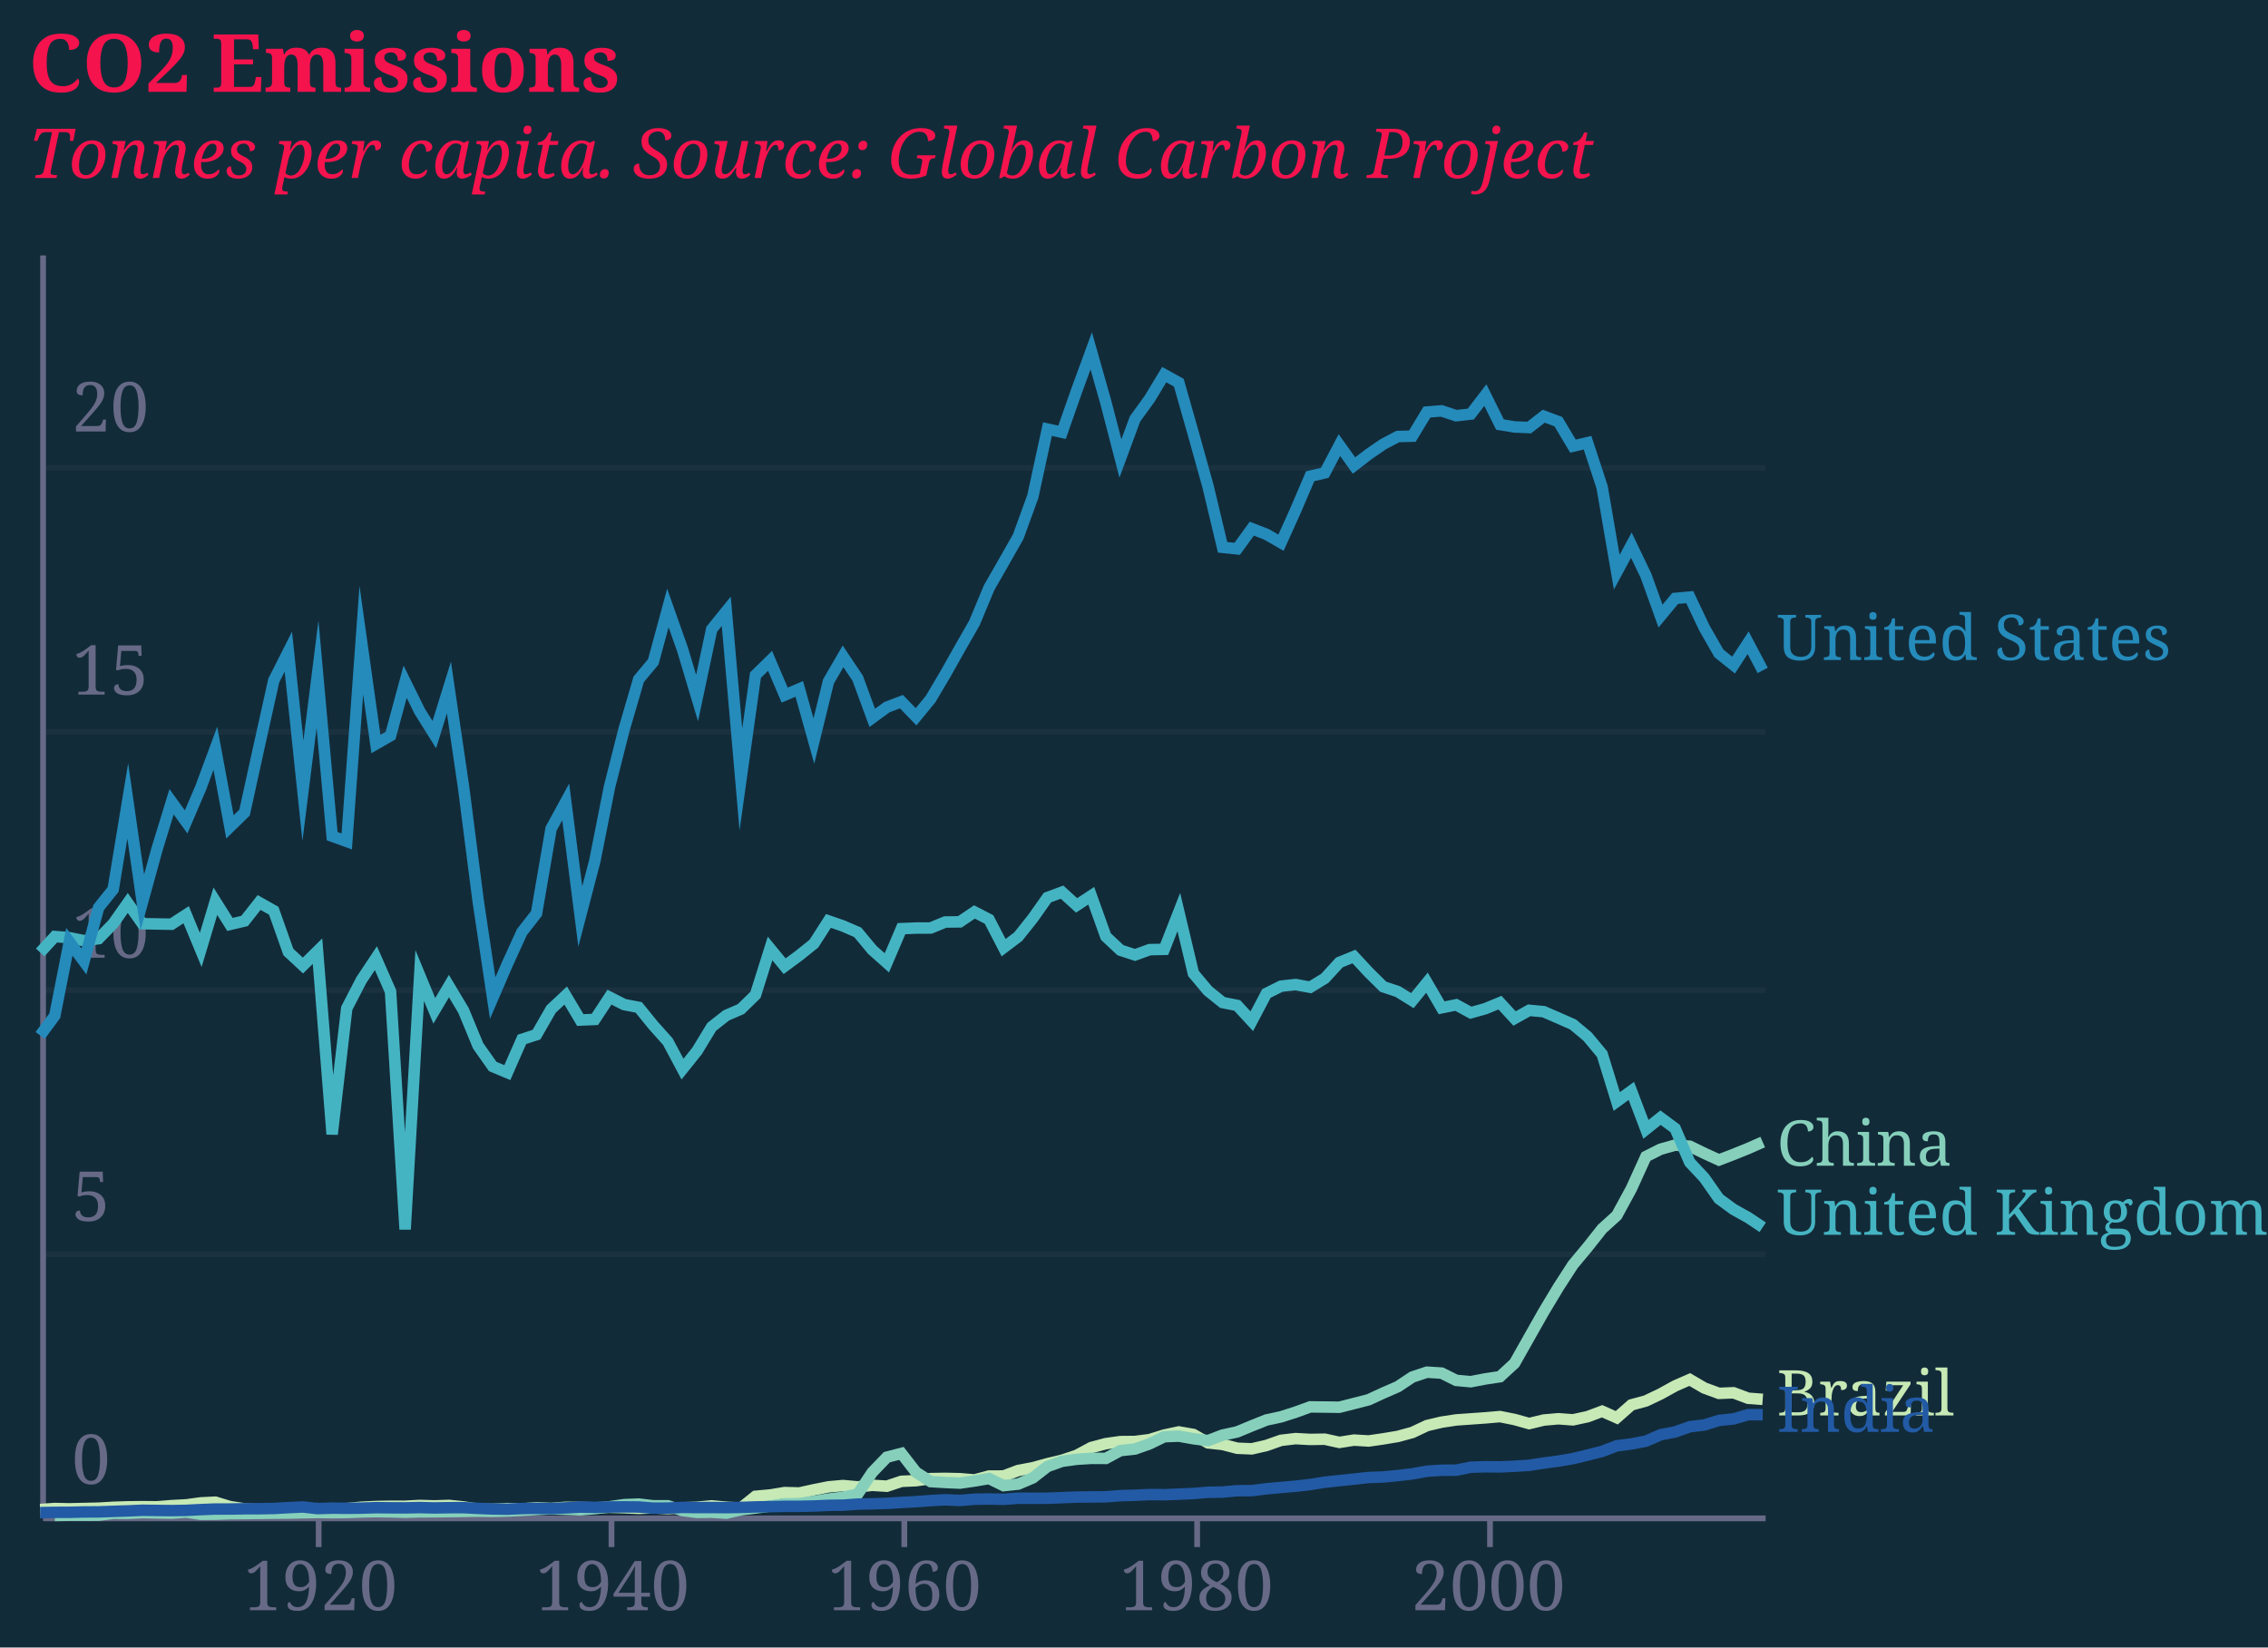
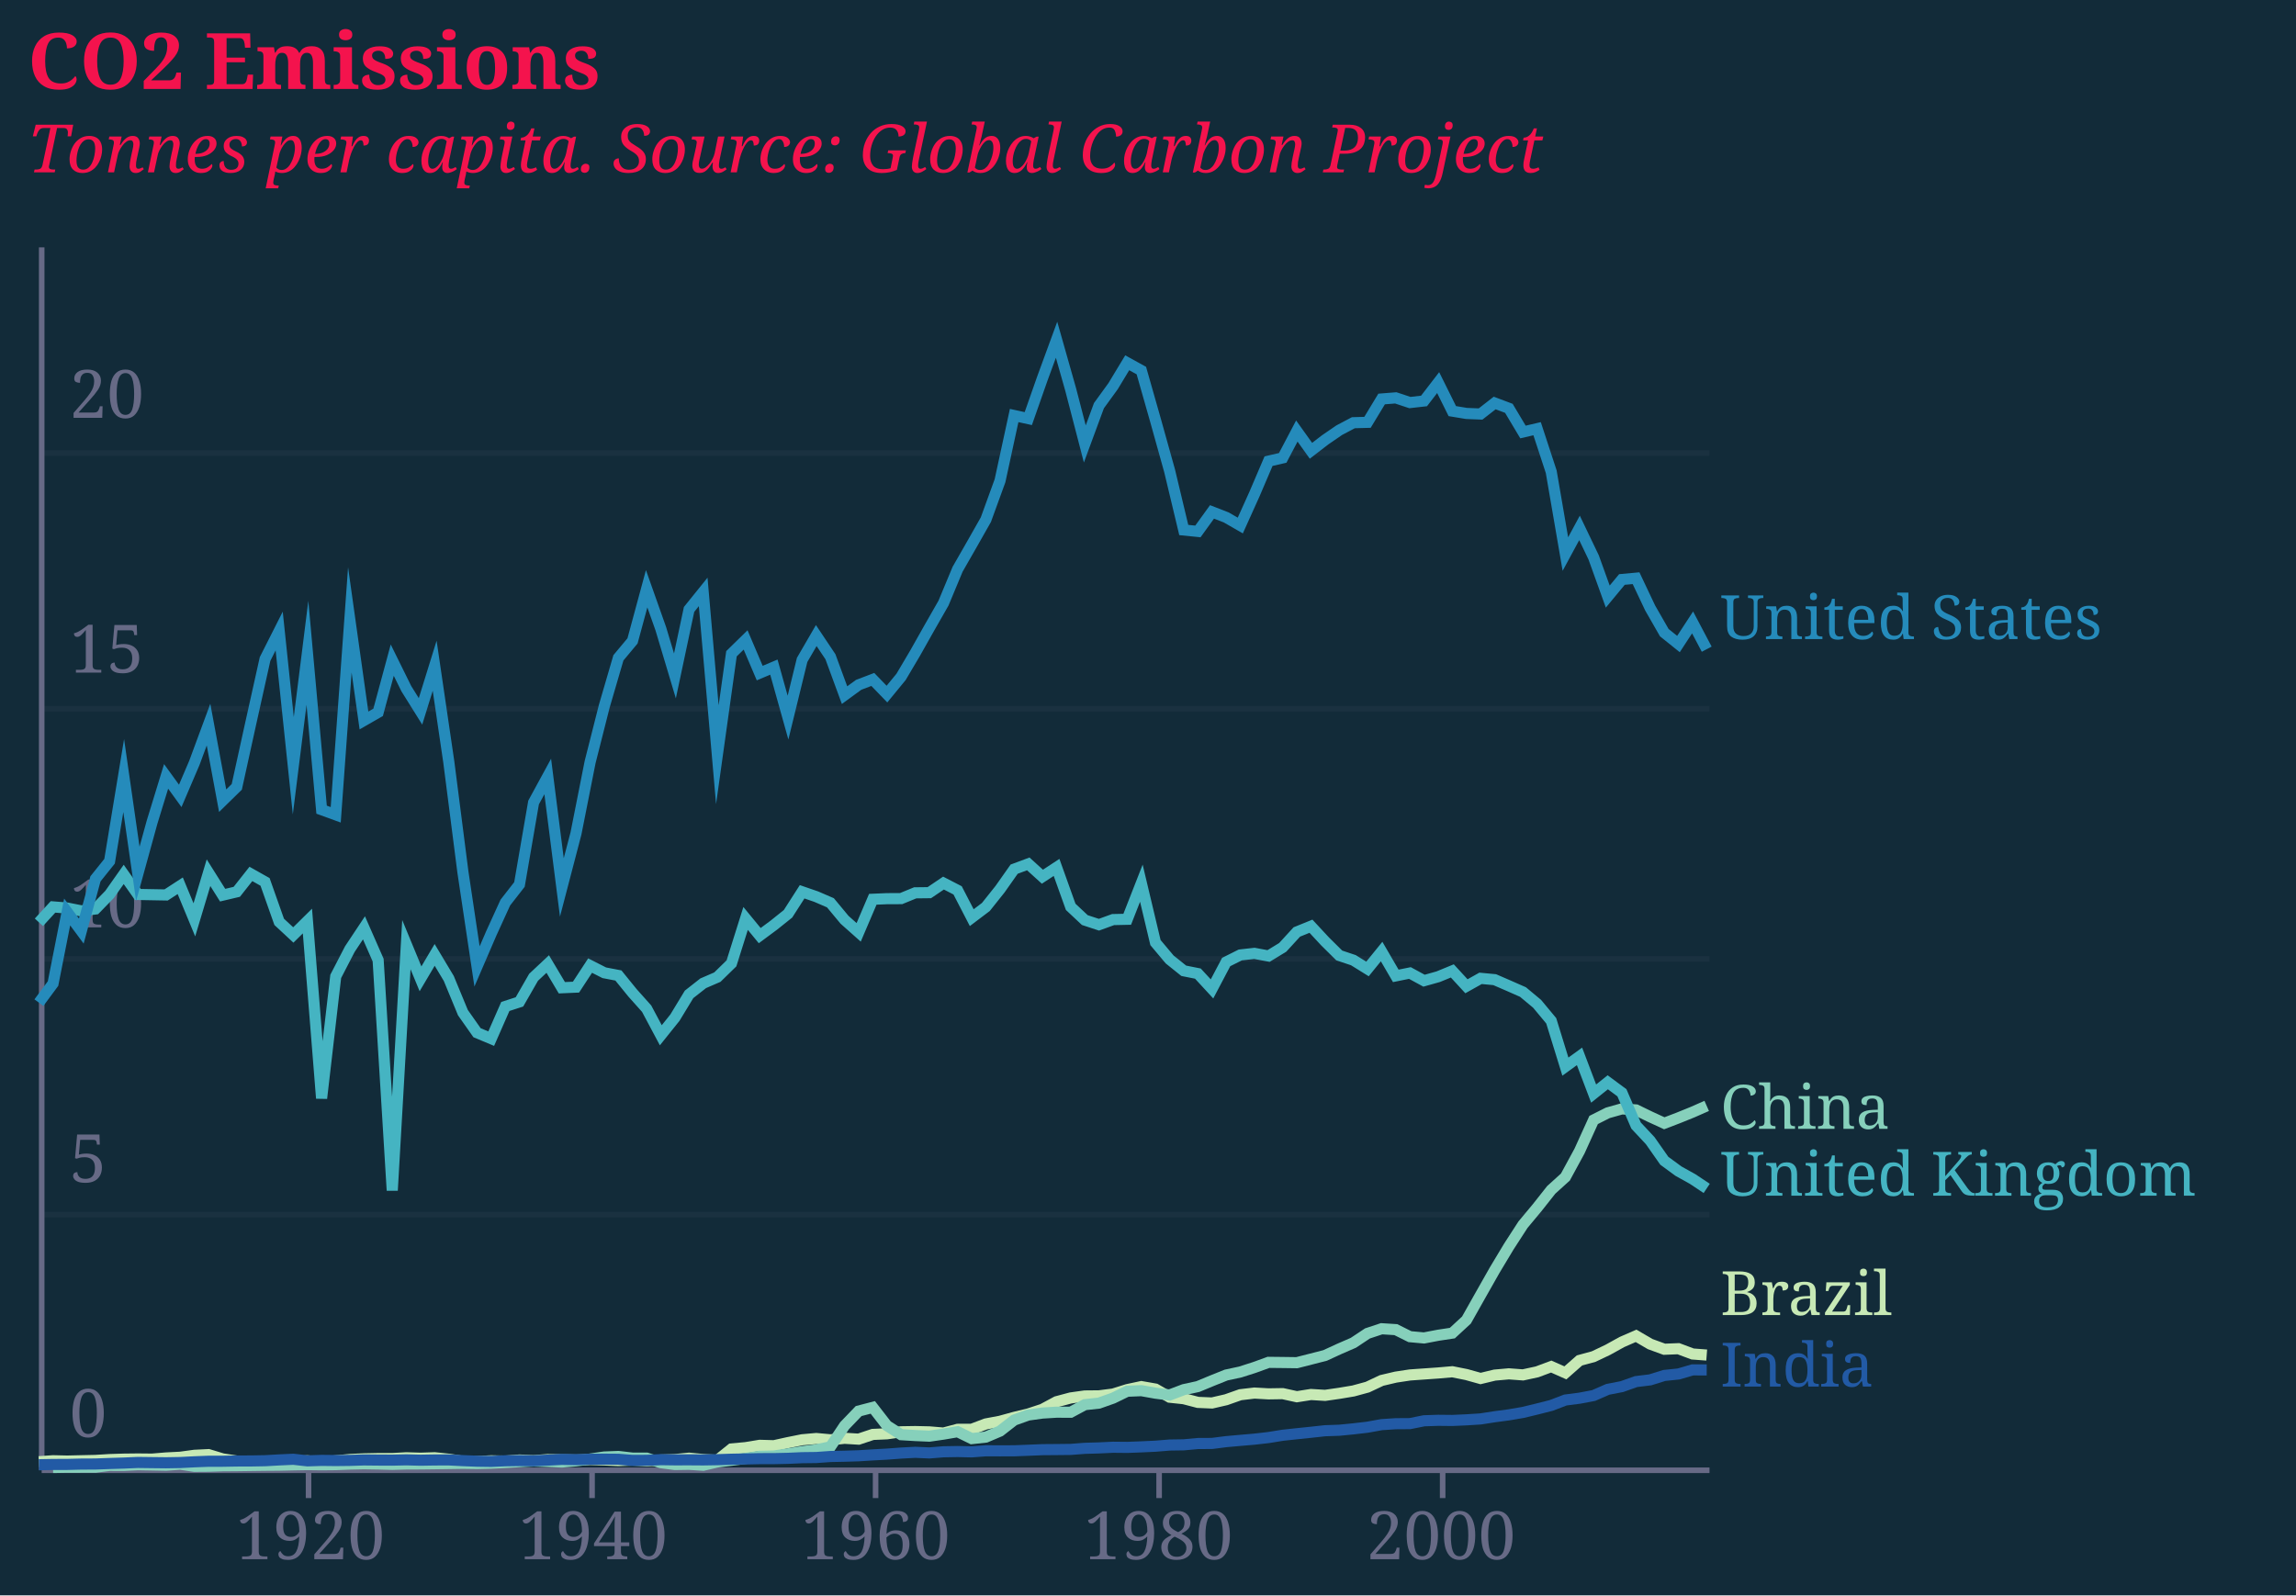
- <svg xmlns="http://www.w3.org/2000/svg" version="1.1" class="marks" width="395" height="287" viewBox="0 0 395 287">
-   <rect width="395" height="287" fill="#122B39" />
+ <svg xmlns="http://www.w3.org/2000/svg" version="1.1" class="marks" width="413" height="287" viewBox="0 0 413 287">
+   <rect width="413" height="287" fill="#122B39" />
  <g fill="none" stroke-miterlimit="10" transform="translate(7,44)">
    <g class="mark-group role-frame root" role="graphics-object" aria-roledescription="group mark container">
      <g transform="translate(0,0)">
        <path class="background" aria-hidden="true" d="M0,0h300v220h-300Z" />
        <g>
          <g class="mark-group role-axis" aria-hidden="true">
            <g transform="translate(0.5,0.5)">
              <path class="background" aria-hidden="true" d="M0,0h0v0h0Z" pointer-events="none" />
              <g>
                <g class="mark-rule role-axis-grid" pointer-events="none">
                  <line transform="translate(0,220)" x2="300" y2="0" stroke="#676A86" stroke-opacity="0.1" stroke-width="1" opacity="1" />
                  <line transform="translate(0,174)" x2="300" y2="0" stroke="#676A86" stroke-opacity="0.1" stroke-width="1" opacity="1" />
                  <line transform="translate(0,128)" x2="300" y2="0" stroke="#676A86" stroke-opacity="0.1" stroke-width="1" opacity="1" />
                  <line transform="translate(0,83)" x2="300" y2="0" stroke="#676A86" stroke-opacity="0.1" stroke-width="1" opacity="1" />
                  <line transform="translate(0,37)" x2="300" y2="0" stroke="#676A86" stroke-opacity="0.1" stroke-width="1" opacity="1" />
                </g>
              </g>
              <path class="foreground" aria-hidden="true" d="" pointer-events="none" display="none" />
            </g>
          </g>
          <g class="mark-group role-axis" role="graphics-symbol" aria-roledescription="axis" aria-label="X-axis for a time scale with values from Tuesday, 01 January 1901, 12:00:00 AM to Tuesday, 01 January 2019, 12:00:00 AM">
            <g transform="translate(0.5,220.5)">
              <path class="background" aria-hidden="true" d="M0,0h0v0h0Z" pointer-events="none" />
              <g>
                <g class="mark-rule role-axis-tick" pointer-events="none">
                  <line transform="translate(48,0)" x2="0" y2="5" stroke="#676A86" stroke-width="1" opacity="1" />
                  <line transform="translate(99,0)" x2="0" y2="5" stroke="#676A86" stroke-width="1" opacity="1" />
                  <line transform="translate(150,0)" x2="0" y2="5" stroke="#676A86" stroke-width="1" opacity="1" />
                  <line transform="translate(201,0)" x2="0" y2="5" stroke="#676A86" stroke-width="1" opacity="1" />
                  <line transform="translate(252,0)" x2="0" y2="5" stroke="#676A86" stroke-width="1" opacity="1" />
                </g>
                <g class="mark-text role-axis-label" pointer-events="none">
                  <text text-anchor="middle" transform="translate(48.30042,16)" font-family="Georgia" font-size="12px" fill="#676A86" opacity="1">1920</text>
                  <text text-anchor="middle" transform="translate(99.14847,16)" font-family="Georgia" font-size="12px" fill="#676A86" opacity="1">1940</text>
                  <text text-anchor="middle" transform="translate(149.9965,16)" font-family="Georgia" font-size="12px" fill="#676A86" opacity="1">1960</text>
                  <text text-anchor="middle" transform="translate(200.8446,16)" font-family="Georgia" font-size="12px" fill="#676A86" opacity="1">1980</text>
                  <text text-anchor="middle" transform="translate(251.6926,16)" font-family="Georgia" font-size="12px" fill="#676A86" opacity="1">2000</text>
                </g>
                <g class="mark-rule role-axis-domain" pointer-events="none">
                  <line transform="translate(0,0)" x2="300" y2="0" stroke="#676A86" stroke-width="1" opacity="1" />
                </g>
              </g>
              <path class="foreground" aria-hidden="true" d="" pointer-events="none" display="none" />
            </g>
          </g>
          <g class="mark-group role-axis" role="graphics-symbol" aria-roledescription="axis" aria-label="Y-axis for a linear scale with values from 0 to 24">
            <g transform="translate(0.5,0.5)">
              <path class="background" aria-hidden="true" d="M0,0h0v0h0Z" pointer-events="none" />
              <g>
                <g class="mark-text role-axis-label" pointer-events="none">
                  <text text-anchor="start" transform="translate(5,214)" font-family="Georgia" font-size="12px" fill="#676A86" opacity="1">0</text>
                  <text text-anchor="start" transform="translate(5,168.1667)" font-family="Georgia" font-size="12px" fill="#676A86" opacity="1">5</text>
                  <text text-anchor="start" transform="translate(5,122.3333)" font-family="Georgia" font-size="12px" fill="#676A86" opacity="1">10</text>
                  <text text-anchor="start" transform="translate(5,76.5)" font-family="Georgia" font-size="12px" fill="#676A86" opacity="1">15</text>
                  <text text-anchor="start" transform="translate(5,30.66667)" font-family="Georgia" font-size="12px" fill="#676A86" opacity="1">20</text>
                </g>
                <g class="mark-rule role-axis-domain" pointer-events="none">
                  <line transform="translate(0,220)" x2="0" y2="-220" stroke="#676A86" stroke-width="1" opacity="1" />
                </g>
              </g>
              <path class="foreground" aria-hidden="true" d="" pointer-events="none" display="none" />
            </g>
          </g>
          <g class="mark-group role-scope layer_0_pathgroup" role="graphics-object" aria-roledescription="group mark container">
            <g transform="translate(0,0)">
              <path class="background" aria-hidden="true" d="M0,0h300v220h-300Z" />
              <g>
                <g class="mark-line role-mark layer_0_marks" role="graphics-object" aria-roledescription="line mark container">
                  <path aria-label="Country: Brazil; Year: 1901; CO2 per capita (t): 0.113601872; Time: Jan 01, 1901; Value: 0.113601872" role="graphics-symbol" aria-roledescription="line mark" d="M0,218.959L2.541,218.786L5.081,218.843L7.622,218.785L10.17,218.729L12.71,218.575L15.251,218.496L17.792,218.467L20.339,218.492L22.88,218.283L25.421,218.155L27.961,217.807L30.509,217.683L33.049,218.456L35.59,218.843L38.131,218.962L40.678,219.118L43.219,219.197L45.76,218.961L48.3,218.792L50.848,219.061L53.389,218.797L55.929,218.561L58.47,218.441L61.018,218.391L63.558,218.393L66.099,218.254L68.64,218.33L71.187,218.248L73.728,218.509L76.269,218.895L78.809,218.917L81.357,218.798L83.898,218.847L86.438,218.653L88.979,218.768L91.526,218.571L94.067,218.598L96.608,218.66L99.148,218.569L101.696,218.645L104.237,218.763L106.777,218.667L109.318,218.814L111.866,218.66L114.406,218.568L116.947,218.323L119.488,218.563L122.035,218.7L124.576,216.661L127.117,216.429L129.657,216.01L132.205,216.082L134.746,215.522L137.286,215.013L139.827,214.786L142.375,215.02L144.915,214.746L147.456,214.9L149.997,214.05L152.544,213.938L155.085,213.575L157.625,213.536L160.166,213.592L162.714,213.807L165.254,213.132L167.795,213.12L170.336,212.163L172.883,211.685L175.424,210.986L177.965,210.375L180.505,209.534L183.053,208.166L185.594,207.487L188.134,207.132L190.675,207.109L193.223,206.785L195.763,205.991L198.304,205.446L200.845,205.892L203.392,207.354L205.933,207.624L208.474,208.286L211.014,208.394L213.562,207.807L216.102,206.91L218.643,206.611L221.184,206.753L223.731,206.712L226.272,207.27L228.813,206.869L231.353,207.023L233.901,206.656L236.442,206.232L238.982,205.54L241.523,204.342L244.071,203.741L246.611,203.355L249.152,203.175L251.693,202.996L254.24,202.774L256.781,203.282L259.322,203.991L261.862,203.377L264.41,203.152L266.951,203.342L269.491,202.792L272.032,201.844L274.579,202.975L277.12,200.739L279.661,200.046L282.201,198.837L284.749,197.427L287.29,196.316L289.83,197.799L292.371,198.727L294.919,198.627L297.459,199.579L300,199.772" stroke="rgb(199, 233, 181)" stroke-width="2" />
                </g>
              </g>
              <path class="foreground" aria-hidden="true" d="" display="none" />
            </g>
            <g transform="translate(0,0)">
              <path class="background" aria-hidden="true" d="M0,0h300v220h-300Z" />
              <g>
                <g class="mark-line role-mark layer_0_marks" role="graphics-object" aria-roledescription="line mark container">
                  <path aria-label="Country: China; Year: 1901; CO2 per capita (t): NaN; Time: Jan 01, 1901; Value: NaN" role="graphics-symbol" aria-roledescription="line mark" d="M2.541,219.998L5.081,219.956L7.622,219.953L10.17,219.949L12.71,219.621L15.251,219.629L17.792,219.502L20.339,219.547L22.88,219.596L25.421,219.404L27.961,219.793L30.509,219.775L33.049,219.687L35.59,219.67L38.131,219.636L40.678,219.602L43.219,219.583L45.76,219.524L48.3,219.48L50.848,219.511L53.389,219.487L55.929,219.383L58.47,219.329L61.018,219.367L63.558,219.438L66.099,219.366L68.64,219.357L71.187,219.327L73.728,219.291L76.269,219.252L78.809,219.288L81.357,219.227L83.898,219.103L86.438,218.957L88.979,218.829L91.526,218.916L94.067,219.014L96.608,218.81L99.148,218.482L101.696,218.113L104.237,218.014L106.777,218.312L109.318,218.311L111.866,219.135L114.406,219.466L116.947,219.429L119.488,219.597L122.035,219.005L124.576,218.701L127.117,218.366L129.657,217.986L132.205,217.933L134.746,217.555L137.286,217.147L139.827,216.816L142.375,216.282L144.915,212.489L147.456,209.847L149.997,209.188L152.544,212.473L155.085,214.096L157.625,214.25L160.166,214.361L162.714,213.992L165.254,213.561L167.795,214.804L170.336,214.531L172.883,213.45L175.424,211.469L177.965,210.561L180.505,210.207L183.053,210.048L185.594,210.06L188.134,208.697L190.675,208.419L193.223,207.517L195.763,206.279L198.304,206.176L200.845,206.628L203.392,206.957L205.933,205.995L208.474,205.44L211.014,204.387L213.562,203.366L216.102,202.82L218.643,202.005L221.184,201.084L223.731,201.111L226.272,201.145L228.813,200.497L231.353,199.845L233.901,198.672L236.442,197.566L238.982,195.881L241.523,195.038L244.071,195.198L246.611,196.464L249.152,196.695L251.693,196.21L254.24,195.825L256.781,193.479L259.322,188.971L261.862,184.487L264.41,180.247L266.951,176.319L269.491,173.269L272.032,170.054L274.579,167.749L277.12,163.073L279.661,157.48L282.201,156.201L284.749,155.482L287.29,155.675L289.83,156.907L292.371,158.075L294.919,157.1L297.459,156.071L300,154.95" stroke="rgb(134, 208, 187)" stroke-width="2" />
                </g>
              </g>
              <path class="foreground" aria-hidden="true" d="" display="none" />
            </g>
            <g transform="translate(0,0)">
              <path class="background" aria-hidden="true" d="M0,0h300v220h-300Z" />
              <g>
                <g class="mark-line role-mark layer_0_marks" role="graphics-object" aria-roledescription="line mark container">
                  <path aria-label="Country: United Kingdom; Year: 1901; CO2 per capita (t): 10.69973871; Time: Jan 01, 1901; Value: 10.69973871" role="graphics-symbol" aria-roledescription="line mark" d="M0,121.919L2.541,119.147L5.081,119.355L7.622,119.865L10.17,119.519L12.71,116.906L15.251,113.304L17.792,116.909L20.339,116.956L22.88,117.001L25.421,115.346L27.961,121.479L30.509,112.997L33.049,117.038L35.59,116.437L38.131,113.218L40.678,114.653L43.219,121.839L45.76,124.199L48.3,121.691L50.848,153.582L53.389,131.652L55.929,126.741L58.47,122.915L61.018,128.716L63.558,170.16L66.099,125.94L68.64,132.088L71.187,127.783L73.728,132.025L76.269,138.175L78.809,141.783L81.357,142.852L83.898,137.061L86.438,136.239L88.979,131.811L91.526,129.426L94.067,133.693L96.608,133.584L99.148,129.705L101.696,131L104.237,131.487L106.777,134.614L109.318,137.458L111.866,142.241L114.406,139.072L116.947,134.885L119.488,132.889L122.035,131.786L124.576,129.305L127.117,121.226L129.657,124.316L132.205,122.427L134.746,120.39L137.286,116.43L139.827,117.308L142.375,118.409L144.915,121.467L147.456,123.728L149.997,117.777L152.544,117.67L155.085,117.659L157.625,116.618L160.166,116.589L162.714,114.864L165.254,116.174L167.795,121.085L170.336,119.162L172.883,115.966L175.424,112.359L177.965,111.414L180.505,113.719L183.053,112.045L185.594,119.139L188.134,121.521L190.675,122.355L193.223,121.431L195.763,121.377L198.304,114.884L200.845,125.57L203.392,128.603L205.933,130.643L208.474,131.149L211.014,133.902L213.562,129.066L216.102,127.794L218.643,127.51L221.184,127.984L223.731,126.429L226.272,123.658L228.813,122.626L231.353,125.36L233.901,127.884L236.442,128.734L238.982,130.313L241.523,127.181L244.071,131.558L246.611,131.042L249.152,132.425L251.693,131.713L254.24,130.666L256.781,133.426L259.322,132.002L261.862,132.24L264.41,133.344L266.951,134.465L269.491,136.582L272.032,139.638L274.579,147.883L277.12,146.039L279.661,152.734L282.201,150.702L284.749,152.587L287.29,158.482L289.83,161.196L292.371,164.817L294.919,166.686L297.459,168.101L300,169.792" stroke="rgb(69, 180, 194)" stroke-width="2" />
                </g>
              </g>
              <path class="foreground" aria-hidden="true" d="" display="none" />
            </g>
            <g transform="translate(0,0)">
              <path class="background" aria-hidden="true" d="M0,0h300v220h-300Z" />
              <g>
                <g class="mark-line role-mark layer_0_marks" role="graphics-object" aria-roledescription="line mark container">
                  <path aria-label="Country: United States; Year: 1901; CO2 per capita (t): 9.122886129; Time: Jan 01, 1901; Value: 9.122886129" role="graphics-symbol" aria-roledescription="line mark" d="M0,136.374L2.541,132.94L5.081,120.064L7.622,123.497L10.17,114.105L12.71,110.937L15.251,95.52L17.792,113.21L20.339,103.954L22.88,95.671L25.421,99.179L27.961,93.24L30.509,86.351L33.049,100.044L35.59,97.559L38.131,85.995L40.678,74.55L43.219,69.52L45.76,93.749L48.3,73.434L50.848,101.659L53.389,102.582L55.929,67.515L58.47,85.612L61.018,84.149L63.558,74.758L66.099,79.907L68.64,83.974L71.187,75.762L73.728,93.067L76.269,112.892L78.809,129.863L81.357,123.945L83.898,118.372L86.438,115.114L88.979,100.367L91.526,95.687L94.067,115.648L96.608,105.92L99.148,93.099L101.696,83.047L104.237,74.341L106.777,71.296L109.318,61.914L111.866,69.112L114.406,77.598L116.947,65.636L119.488,62.485L122.035,91.781L124.576,73.609L127.117,71.124L129.657,77.088L132.205,76.013L134.746,85.094L137.286,74.718L139.827,70.337L142.375,74.143L144.915,81.053L147.456,79.197L149.997,78.229L152.544,80.865L155.085,77.767L157.625,73.469L160.166,68.958L162.714,64.501L165.254,58.403L167.795,53.966L170.336,49.486L172.883,42.479L175.424,30.75L177.965,31.306L180.505,24.071L183.053,17.119L185.594,26.084L188.134,35.864L190.675,28.978L193.223,25.466L195.763,21.261L198.304,22.664L200.845,31.586L203.392,40.717L205.933,51.347L208.474,51.607L211.014,48.089L213.562,49.079L216.102,50.54L218.643,44.905L221.184,38.959L223.731,38.373L226.272,33.543L228.813,37.095L231.353,35.137L233.901,33.389L236.442,32.045L238.982,31.978L241.523,27.778L244.071,27.577L246.611,28.42L249.152,28.132L251.693,24.827L254.24,29.958L256.781,30.378L259.322,30.479L261.862,28.498L264.41,29.457L266.951,33.715L269.491,33.121L272.032,40.871L274.579,55.674L277.12,50.97L279.661,56.271L282.201,63.325L284.749,60.249L287.29,60.016L289.83,65.381L292.371,69.814L294.919,71.86L297.459,67.971L300,72.786" stroke="rgb(37, 139, 187)" stroke-width="2" />
                </g>
              </g>
              <path class="foreground" aria-hidden="true" d="" display="none" />
            </g>
            <g transform="translate(0,0)">
              <path class="background" aria-hidden="true" d="M0,0h300v220h-300Z" />
              <g>
                <g class="mark-line role-mark layer_0_marks" role="graphics-object" aria-roledescription="line mark container">
                  <path aria-label="Country: India; Year: 1901; CO2 per capita (t): 0.054076903; Time: Jan 01, 1901; Value: 0.054076903" role="graphics-symbol" aria-roledescription="line mark" d="M0,219.504L2.541,219.456L5.081,219.448L7.622,219.385L10.17,219.374L12.71,219.28L15.251,219.202L17.792,219.091L20.339,219.123L22.88,219.15L25.421,219.107L27.961,218.977L30.509,218.877L33.049,218.875L35.59,218.83L38.131,218.824L40.678,218.779L43.219,218.635L45.76,218.518L48.3,218.804L50.848,218.721L53.389,218.749L55.929,218.72L58.47,218.638L61.018,218.664L63.558,218.676L66.099,218.62L68.64,218.687L71.187,218.644L73.728,218.636L76.269,218.766L78.809,218.867L81.357,218.902L83.898,218.789L86.438,218.751L88.979,218.788L91.526,218.674L94.067,218.537L96.608,218.586L99.148,218.519L101.696,218.502L104.237,218.521L106.777,218.726L109.318,218.713L111.866,218.589L114.406,218.624L116.947,218.617L119.488,218.635L122.035,218.593L124.576,218.509L127.117,218.463L129.657,218.408L132.205,218.405L134.746,218.349L137.286,218.235L139.827,218.204L142.375,218.022L144.915,217.97L147.456,217.892L149.997,217.732L152.544,217.595L155.085,217.405L157.625,217.269L160.166,217.381L162.714,217.173L165.254,217.129L167.795,217.186L170.336,216.994L172.883,217.002L175.424,216.996L177.965,216.897L180.505,216.793L183.053,216.773L185.594,216.746L188.134,216.55L190.675,216.477L193.223,216.357L195.763,216.382L198.304,216.287L200.845,216.169L203.392,215.959L205.933,215.922L208.474,215.687L211.014,215.673L213.562,215.348L216.102,215.121L218.643,214.902L221.184,214.612L223.731,214.199L226.272,213.926L228.813,213.663L231.353,213.385L233.901,213.297L236.442,213.048L238.982,212.75L241.523,212.291L244.071,212.124L246.611,212.106L249.152,211.596L251.693,211.511L254.24,211.537L256.781,211.424L259.322,211.263L261.862,210.869L264.41,210.529L266.951,210.094L269.491,209.48L272.032,208.834L274.579,207.861L277.12,207.534L279.661,207.052L282.201,205.941L284.749,205.447L287.29,204.545L289.83,204.234L292.371,203.443L294.919,203.177L297.459,202.439L300,202.447" stroke="rgb(34, 90, 165)" stroke-width="2" />
                </g>
              </g>
              <path class="foreground" aria-hidden="true" d="" display="none" />
            </g>
          </g>
          <g class="mark-text role-mark layer_1_marks" role="graphics-object" aria-roledescription="text mark container">
-             <text aria-label="Country: Brazil; Year: 2018; CO2 per capita (t): 2.22777271; Time: Jan 01, 2018; Value: 2.22777271" role="graphics-symbol" aria-roledescription="text mark" text-anchor="start" transform="translate(302.4593,202.5788)" font-family="Georgia" font-size="11px" fill="rgb(199, 233, 181)">Brazil</text>
            <text aria-label="Country: China; Year: 2018; CO2 per capita (t): 6.974106028; Time: Jan 01, 2018; Value: 6.974106028" role="graphics-symbol" aria-roledescription="text mark" text-anchor="start" transform="translate(302.4593,159.0707)" font-family="Georgia" font-size="11px" fill="rgb(134, 208, 187)">China</text>
            <text aria-label="Country: United Kingdom; Year: 2018; CO2 per capita (t): 5.66171039; Time: Jan 01, 2018; Value: 5.66171039" role="graphics-symbol" aria-roledescription="text mark" text-anchor="start" transform="translate(302.4593,171.101)" font-family="Georgia" font-size="11px" fill="rgb(69, 180, 194)">United Kingdom</text>
            <text aria-label="Country: United States; Year: 2018; CO2 per capita (t): 16.5849827; Time: Jan 01, 2018; Value: 16.5849827" role="graphics-symbol" aria-roledescription="text mark" text-anchor="start" transform="translate(302.4593,70.97099)" font-family="Georgia" font-size="11px" fill="rgb(37, 139, 187)">United States</text>
            <text aria-label="Country: India; Year: 2018; CO2 per capita (t): 1.915749804; Time: Jan 01, 2018; Value: 1.915749804" role="graphics-symbol" aria-roledescription="text mark" text-anchor="start" transform="translate(302.4593,205.439)" font-family="Georgia" font-size="11px" fill="rgb(34, 90, 165)">India</text>
+           </g>
+           <g class="mark-text role-mark layer_2_marks" role="graphics-object" aria-roledescription="text mark container">
+             <text aria-label="Country: Brazil; Year: 2018; CO2 per capita (t): 2.22777271; Time: Jan 01, 2018; Value: 2.22777271" role="graphics-symbol" aria-roledescription="text mark" text-anchor="start" transform="translate(302.4593,192.5788)" font-family="Georgia" font-size="11px" fill="rgb(199, 233, 181)">Brazil</text>
          </g>
          <g class="mark-group role-title">
            <g transform="translate(-2,-32)">
              <path class="background" aria-hidden="true" d="M0,0h0v0h0Z" pointer-events="none" />
              <g>
                <g class="mark-text role-title-text" role="graphics-symbol" aria-roledescription="title" aria-label="Title text 'CO2 Emissions'" pointer-events="none">
                  <text text-anchor="start" transform="translate(0,4)" font-family="Georgia" font-size="14px" font-weight="bold" fill="#F4134D" opacity="1">CO2 Emissions</text>
                </g>
                <g class="mark-text role-title-subtitle" role="graphics-symbol" aria-roledescription="subtitle" aria-label="Subtitle text 'Tonnes per capita. Source: Global Carbon Project'" pointer-events="none">
                  <text text-anchor="start" transform="translate(0,19)" font-family="Georgia" font-size="12px" font-style="italic" fill="#F4134D" opacity="1">Tonnes per capita. Source: Global Carbon Project</text>
                </g>
              </g>
              <path class="foreground" aria-hidden="true" d="" pointer-events="none" display="none" />
            </g>
          </g>
        </g>
        <path class="foreground" aria-hidden="true" d="" display="none" />
      </g>
    </g>
  </g>
</svg>
